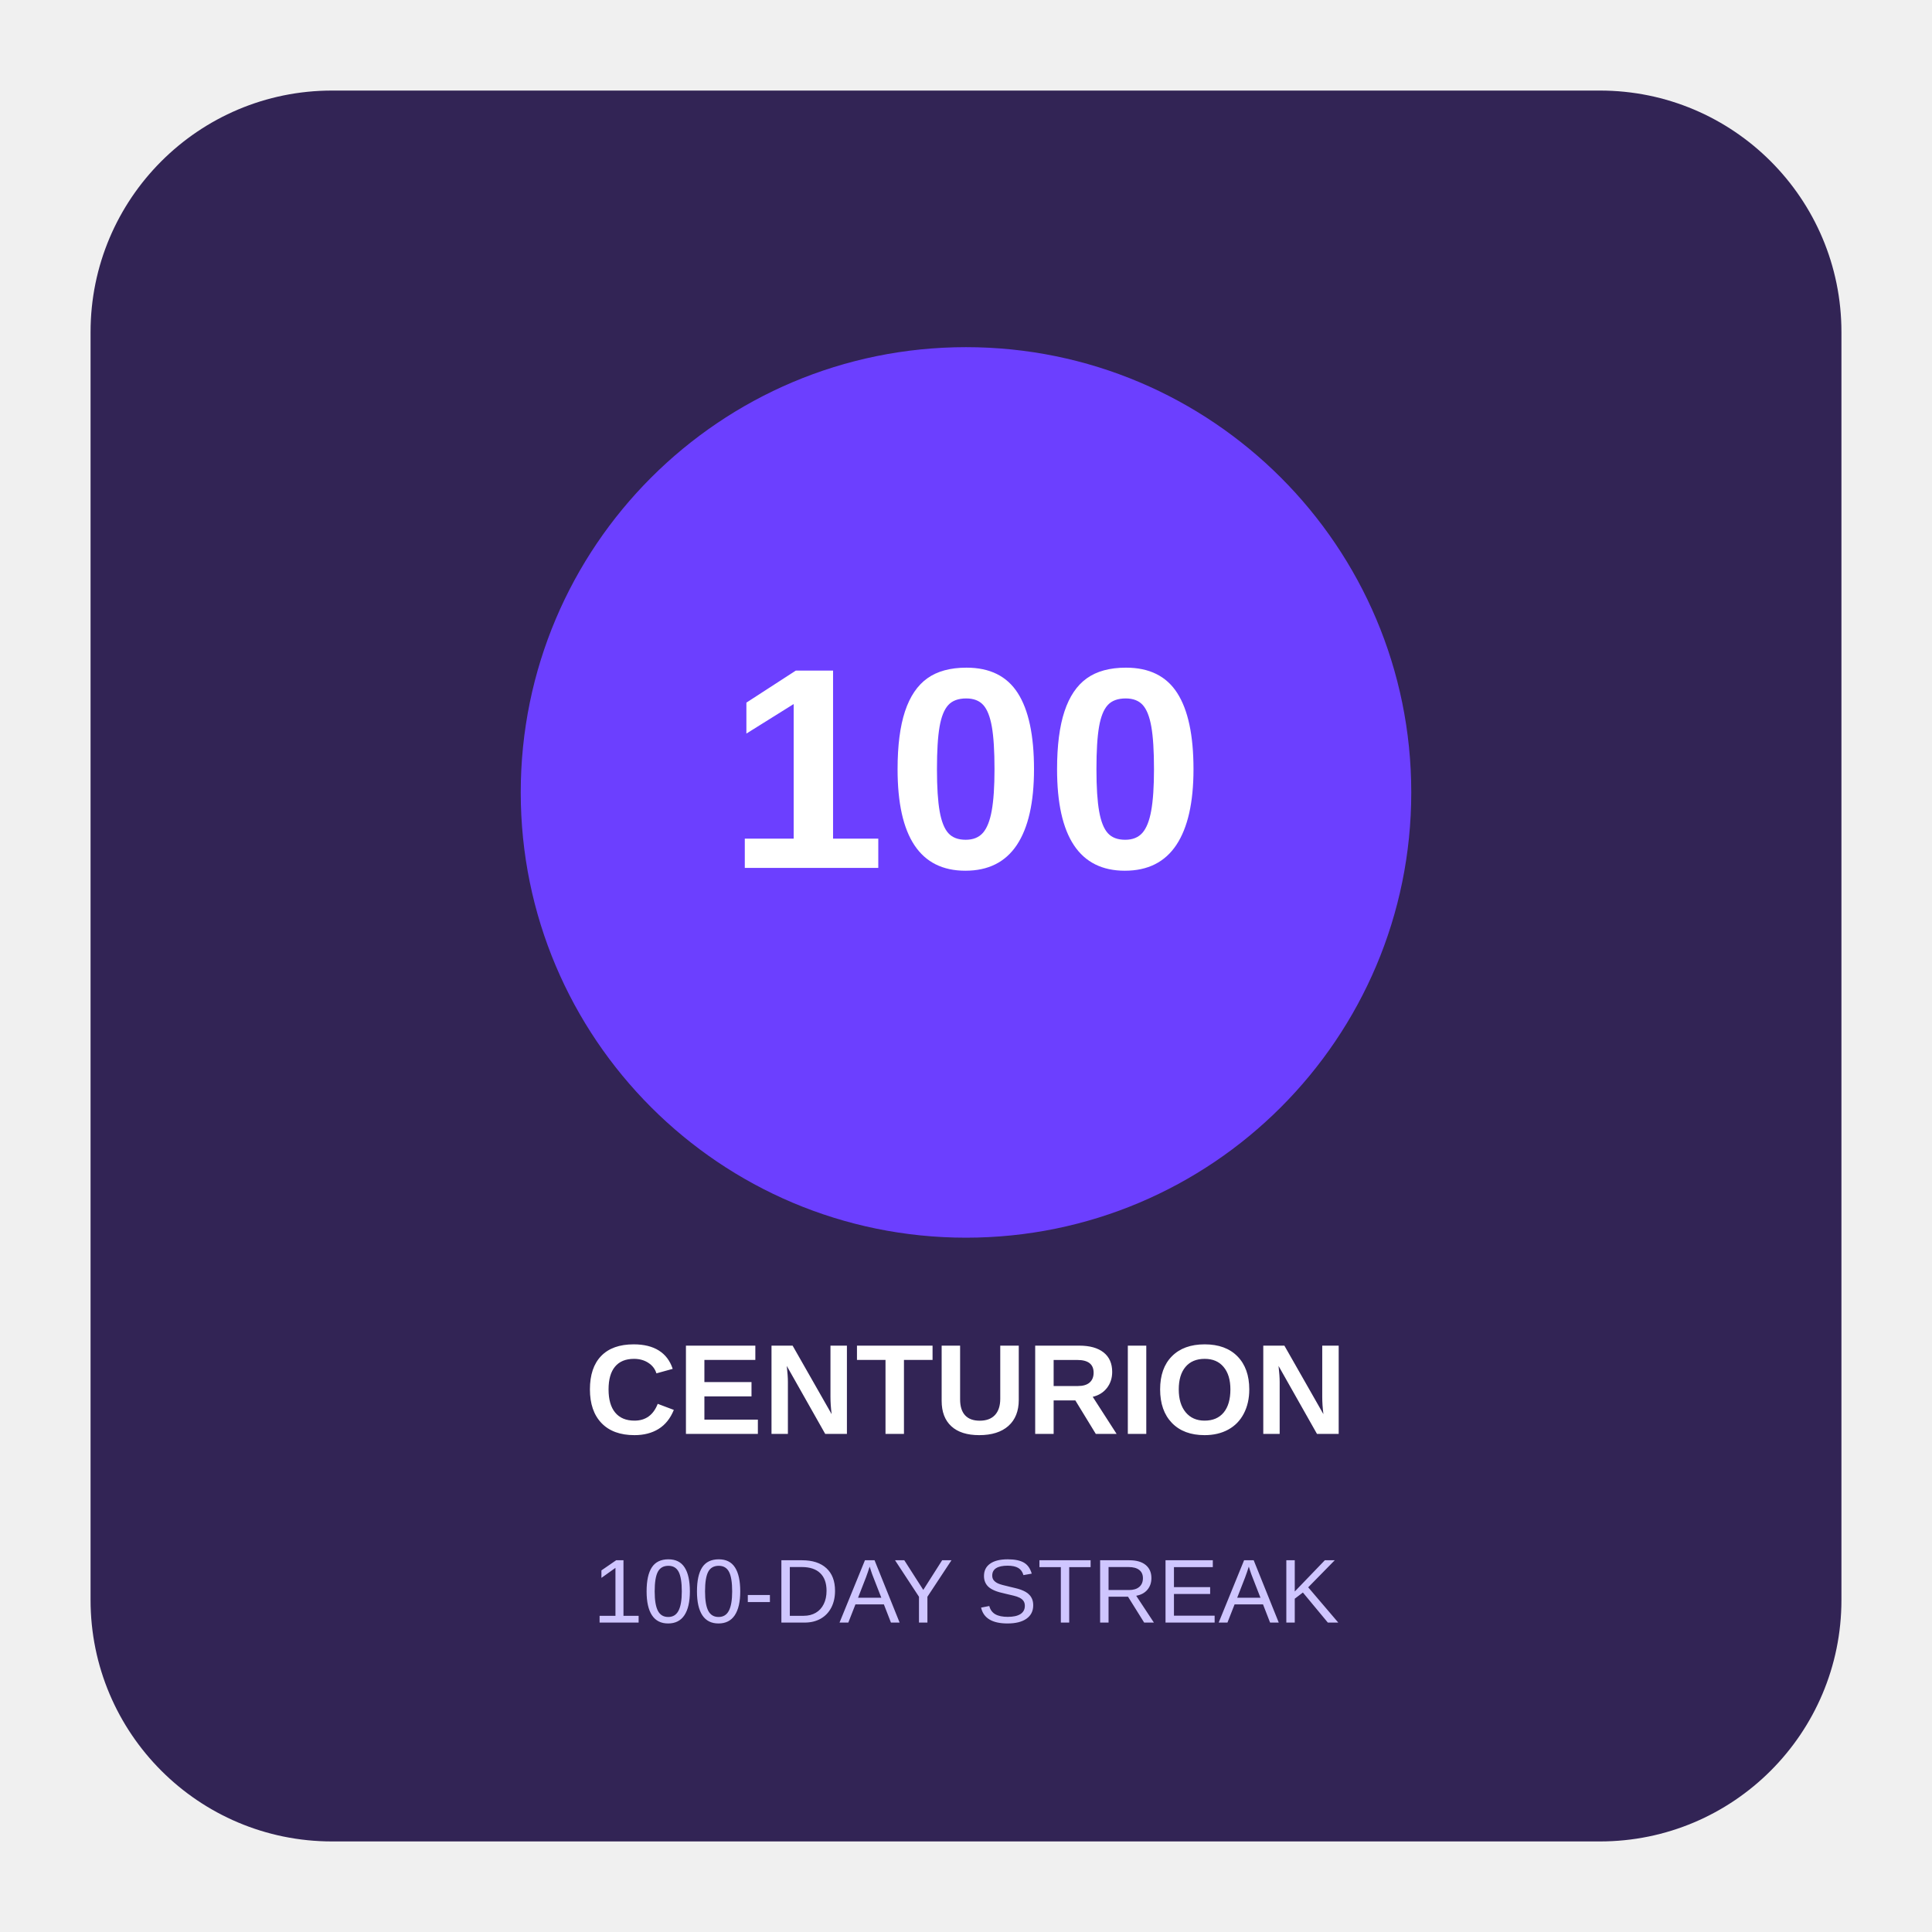
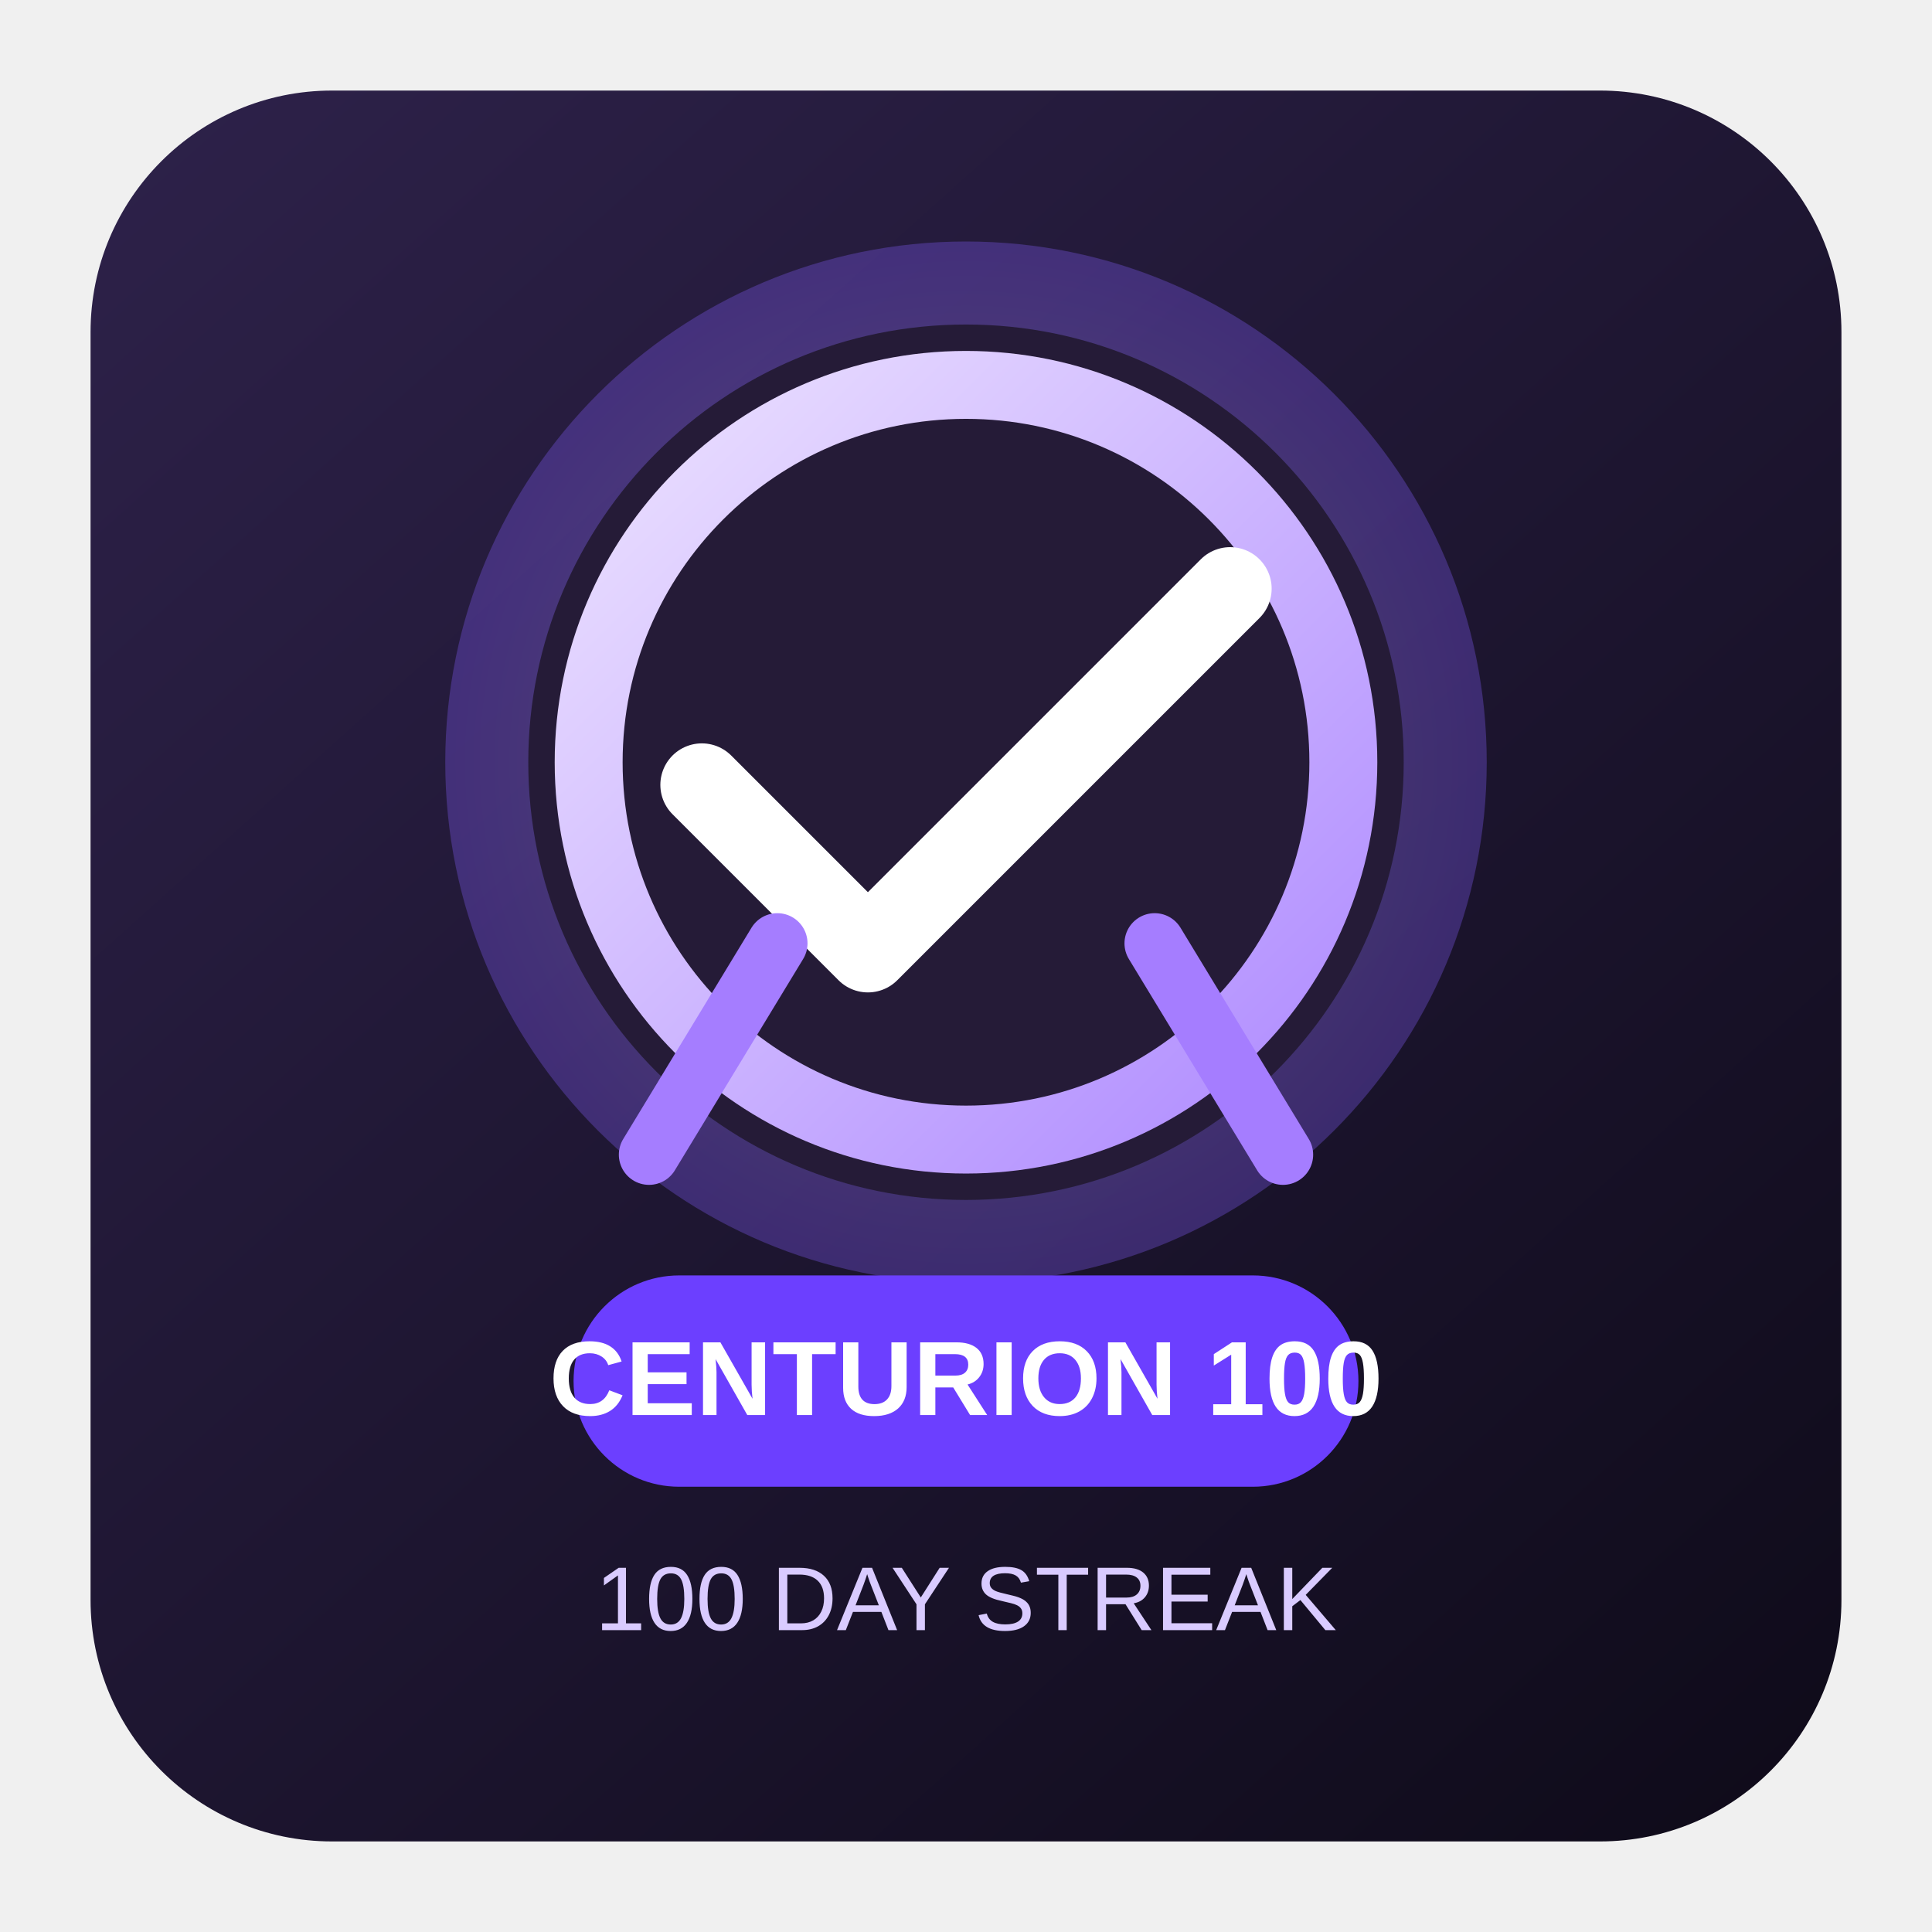
<svg xmlns="http://www.w3.org/2000/svg" width="512" height="512" viewBox="0 0 512 512" fill="none">
  <defs>
-     <linearGradient id="g" x1="60" y1="20" x2="450" y2="492">
-       <stop stop-color="#322455" />
-       <stop offset="1" stop-color="#120E1E" />
+     <linearGradient id="bg100" x1="48" y1="24" x2="464" y2="488" gradientUnits="userSpaceOnUse">
+       <stop stop-color="#2D2149" />
+       <stop offset="1" stop-color="#0F0B1A" />
+     </linearGradient>
+     <radialGradient id="glow100" cx="0" cy="0" r="1" gradientUnits="userSpaceOnUse" gradientTransform="translate(256 202) rotate(90) scale(176)">
+       <stop stop-color="#D9C6FF" />
+       <stop offset="1" stop-color="#6C3FFF" />
+     </radialGradient>
+     <linearGradient id="ring100" x1="133" y1="88" x2="380" y2="335" gradientUnits="userSpaceOnUse">
+       <stop stop-color="#F2EAFF" />
+       <stop offset="1" stop-color="#A57DFF" />
    </linearGradient>
  </defs>
-   <rect x="24" y="24" width="464" height="464" rx="64" fill="url(#g)" />
-   <circle cx="256" cy="210" r="118" fill="#6C3FFF" />
-   <text x="256" y="230" text-anchor="middle" fill="white" font-family="Arial" font-size="76" font-weight="700">100</text>
-   <text x="256" y="380" text-anchor="middle" fill="white" font-family="Arial" font-size="34" font-weight="700">CENTURION</text>
-   <text x="256" y="430" text-anchor="middle" fill="#CFC6FF" font-family="Arial" font-size="24">100-DAY STREAK</text>
+   <rect x="24" y="24" width="464" height="464" rx="64" fill="url(#bg100)" />
+   <circle cx="256" cy="202" r="138" fill="url(#glow100)" opacity="0.32" />
+   <circle cx="256" cy="202" r="116" fill="#251B37" />
+   <circle cx="256" cy="202" r="100" stroke="url(#ring100)" stroke-width="18" />
+   <path d="M186 208L230 252L326 156" stroke="white" stroke-width="22" stroke-linecap="round" stroke-linejoin="round" />
+   <path d="M172 306L206 250M340 306L306 250" stroke="#A57DFF" stroke-width="16" stroke-linecap="round" />
+   <rect x="152" y="338" width="208" height="56" rx="28" fill="#6C3FFF" />
+   <text x="256" y="375" text-anchor="middle" fill="white" font-family="Arial" font-size="28" font-weight="700">CENTURION 100</text>
+   <text x="256" y="432" text-anchor="middle" fill="#D9CBFF" font-family="Arial" font-size="24">100 DAY STREAK</text>
</svg>
